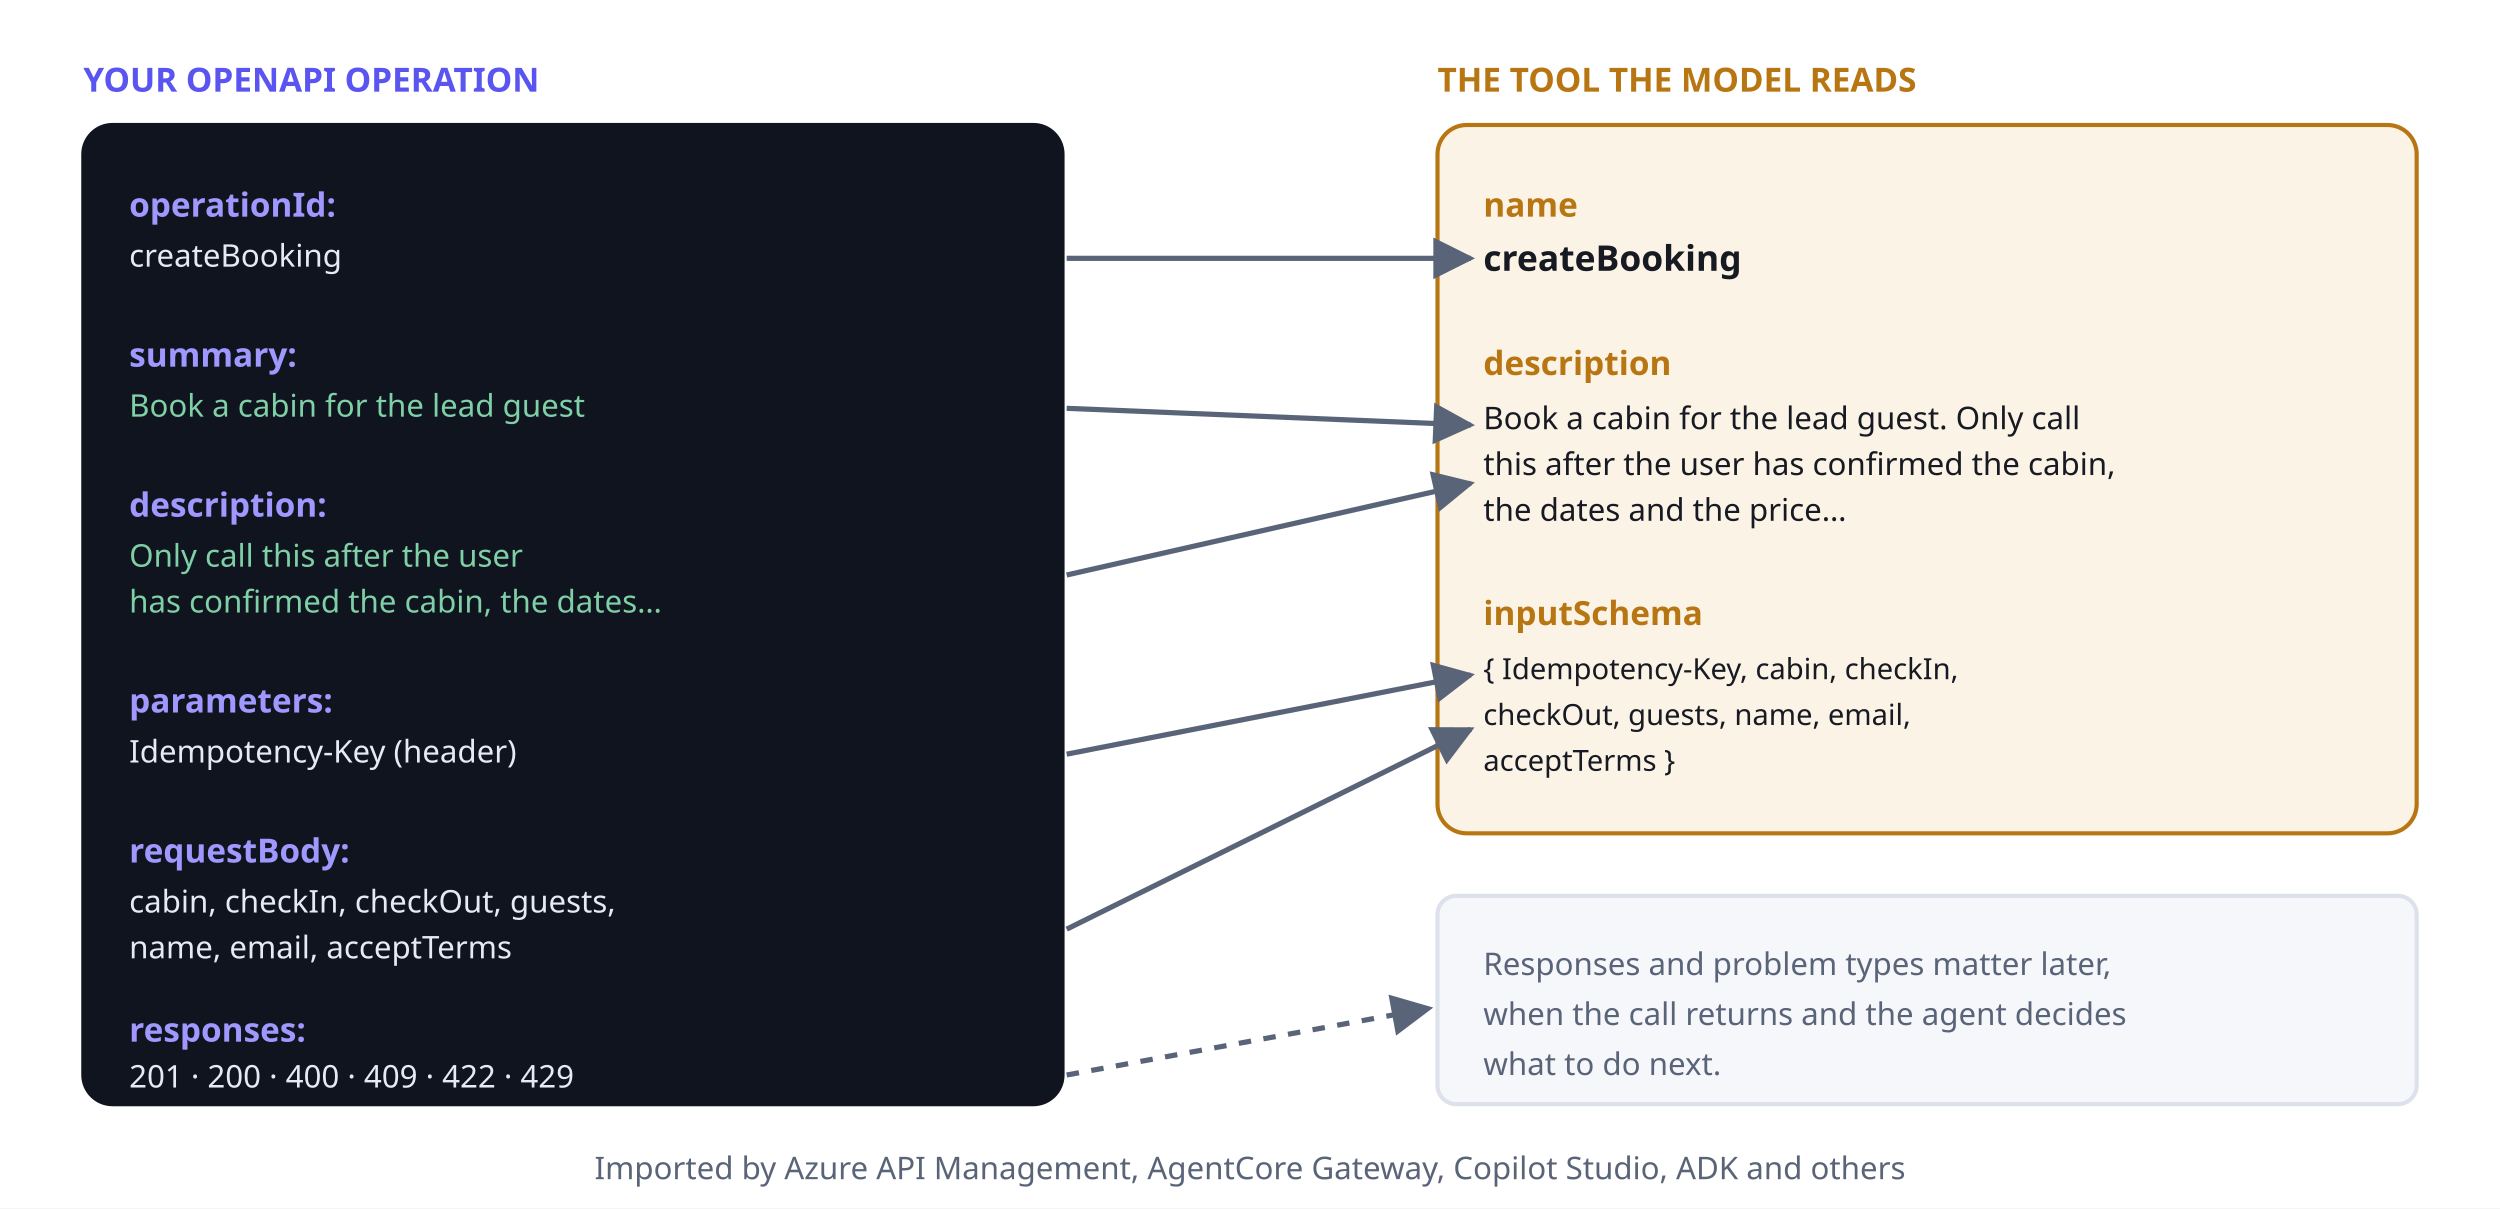
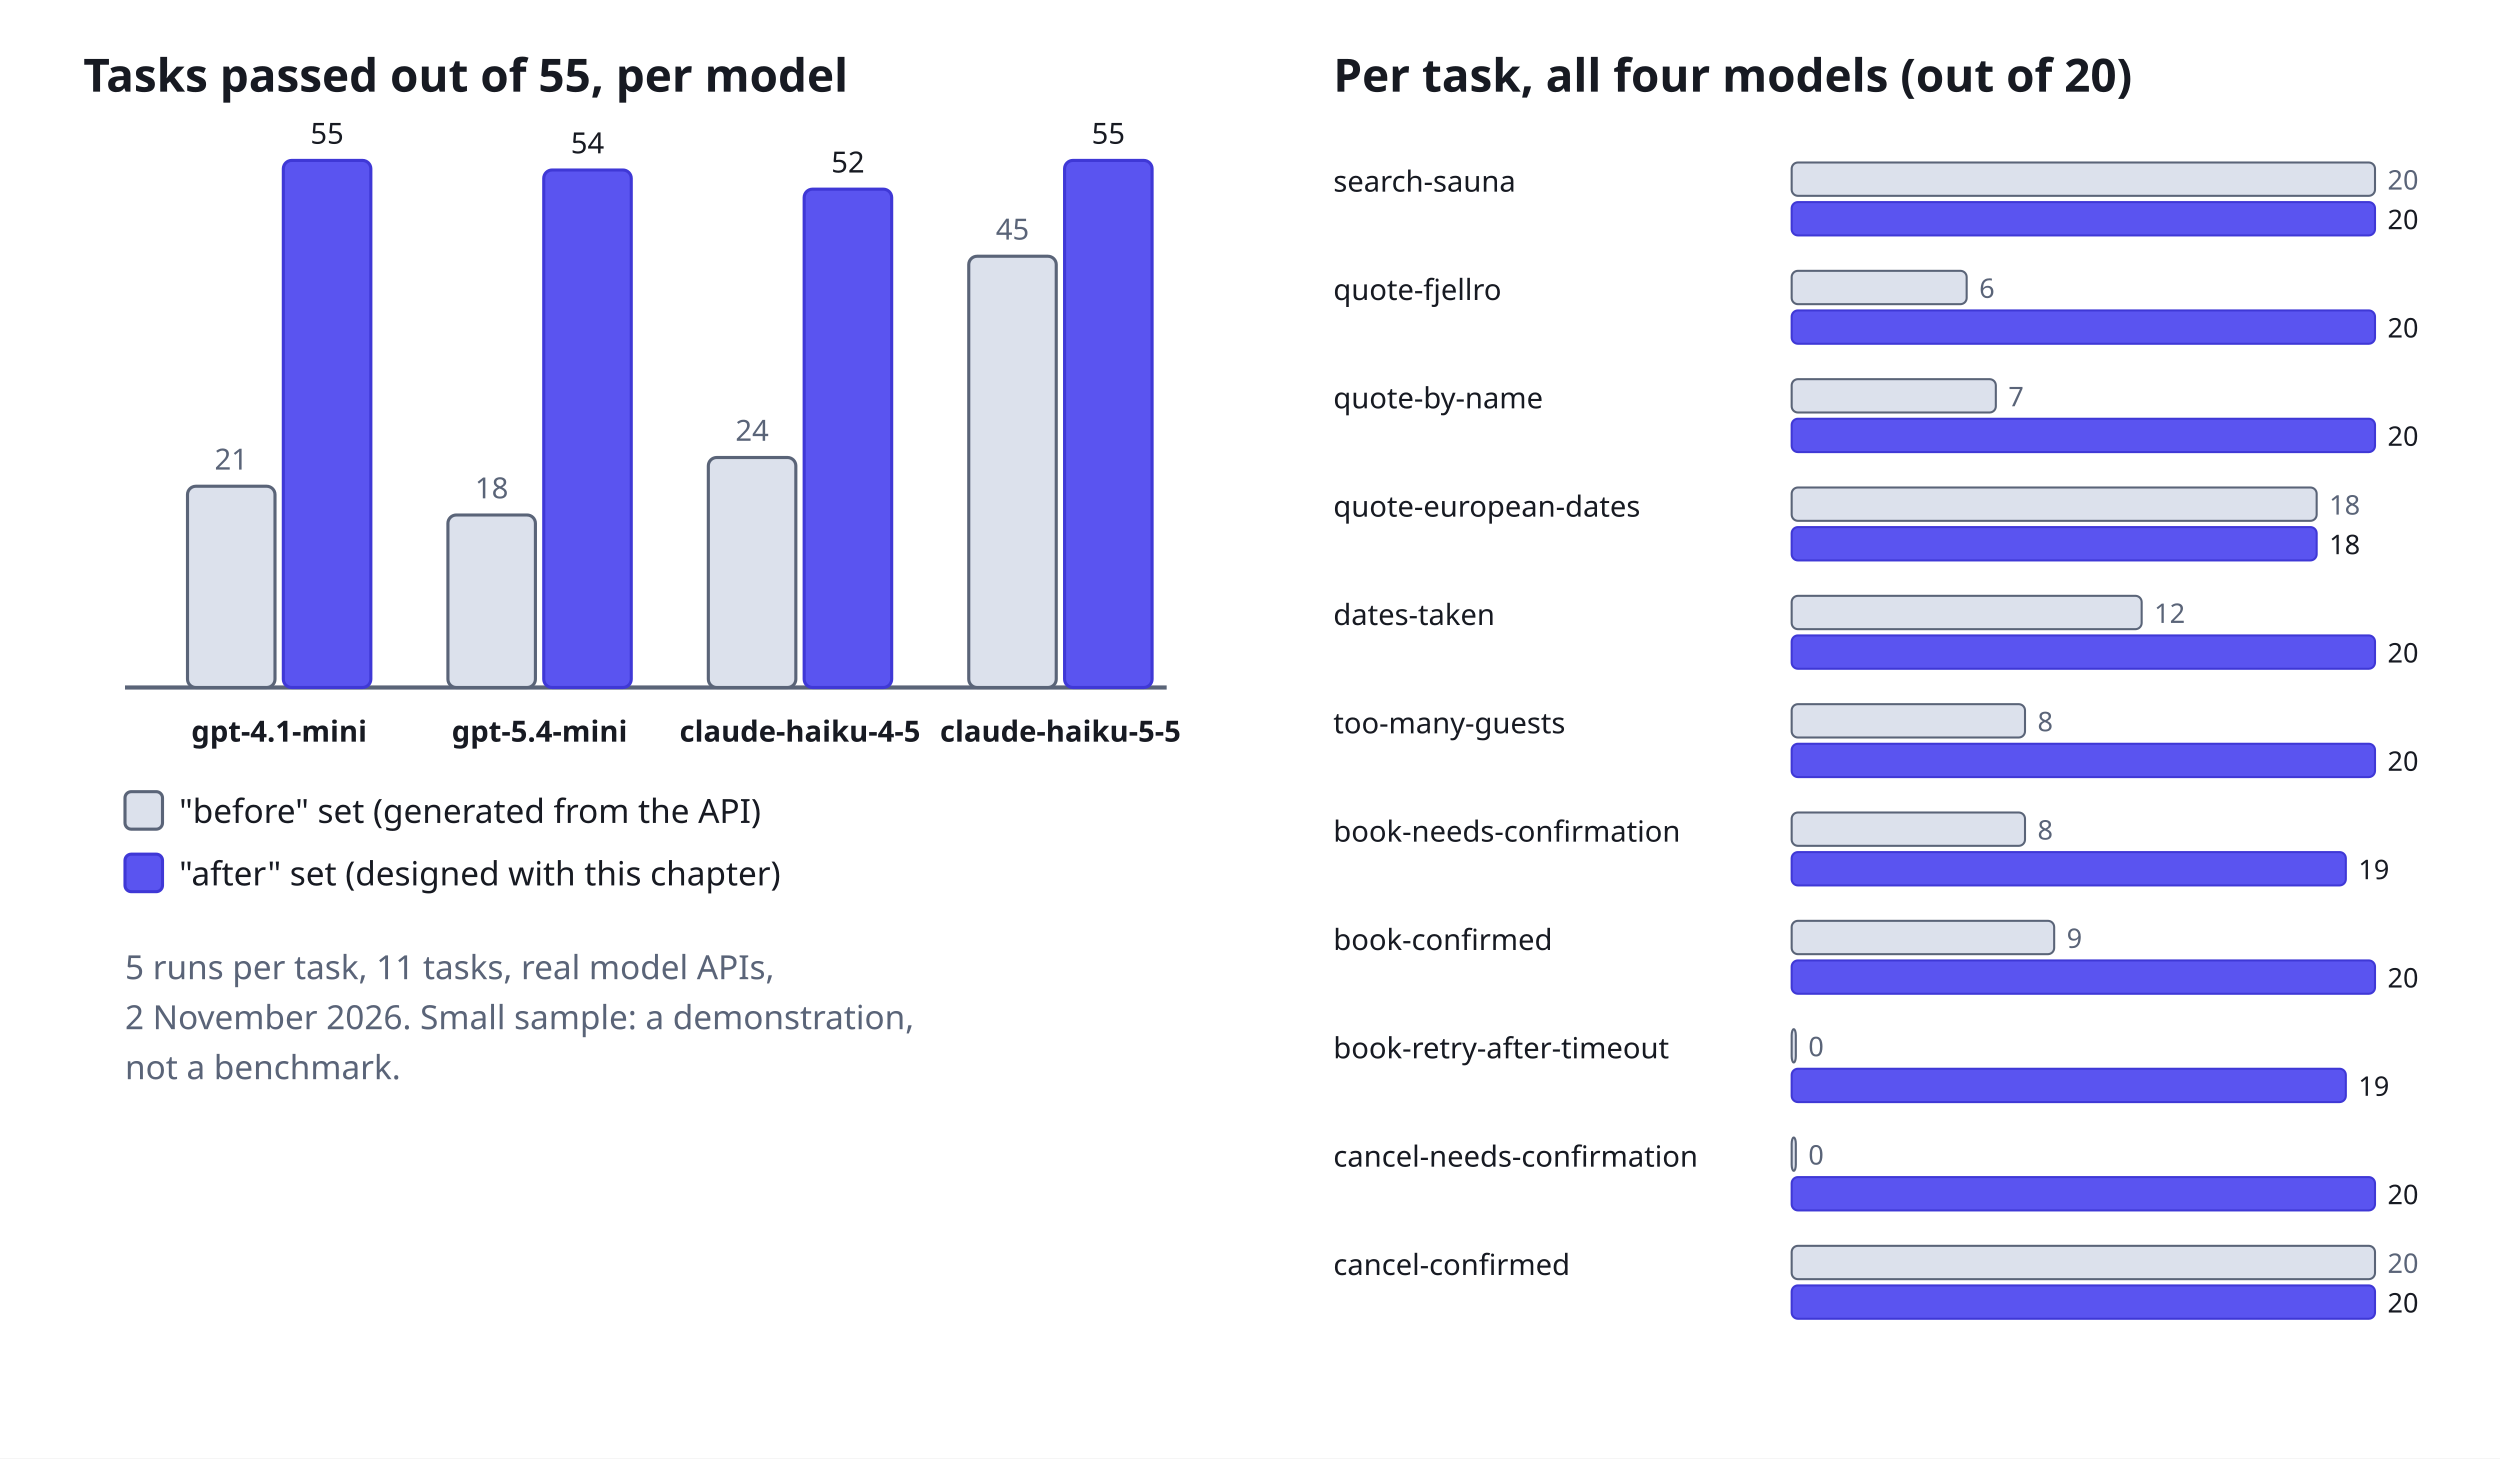
- <svg xmlns="http://www.w3.org/2000/svg" viewBox="0 0 1200 580" width="1200" height="580">
+ <svg xmlns="http://www.w3.org/2000/svg" viewBox="0 0 1200 700" width="1200" height="700">
  <defs>
    <marker id="arr" viewBox="0 0 10 10" refX="9" refY="5" markerWidth="8" markerHeight="8" orient="auto-start-reverse">
      <path d="M0,0 L10,5 L0,10 z" fill="#5A6478" />
    </marker>
  </defs>
-   <rect width="1200" height="580" fill="#FFFFFF" />
-   <text x="40" y="44" font-family="Bricolage Grotesque" font-size="16" font-weight="800" fill="#5A54F0" text-anchor="start">YOUR OPENAPI OPERATION</text>
-   <rect x="40" y="60" width="470" height="470" rx="14" fill="#10141F" stroke="#10141F" stroke-width="2" />
-   <text x="62" y="104" font-family="IBM Plex Mono" font-size="16" font-weight="600" fill="#9E98FF" text-anchor="start">operationId:</text>
-   <text x="62" y="128" font-family="IBM Plex Mono" font-size="15" font-weight="400" fill="#E6EAF6" text-anchor="start">createBooking</text>
-   <text x="62" y="176" font-family="IBM Plex Mono" font-size="16" font-weight="600" fill="#9E98FF" text-anchor="start">summary:</text>
-   <text x="62" y="200" font-family="IBM Plex Mono" font-size="15" font-weight="400" fill="#7FD0A6" text-anchor="start">Book a cabin for the lead guest</text>
-   <text x="62" y="248" font-family="IBM Plex Mono" font-size="16" font-weight="600" fill="#9E98FF" text-anchor="start">description:</text>
-   <text x="62" y="272" font-family="IBM Plex Mono" font-size="15" font-weight="400" fill="#7FD0A6" text-anchor="start">Only call this after the user</text>
-   <text x="62" y="294" font-family="IBM Plex Mono" font-size="15" font-weight="400" fill="#7FD0A6" text-anchor="start">has confirmed the cabin, the dates…</text>
-   <text x="62" y="342" font-family="IBM Plex Mono" font-size="16" font-weight="600" fill="#9E98FF" text-anchor="start">parameters:</text>
-   <text x="62" y="366" font-family="IBM Plex Mono" font-size="15" font-weight="400" fill="#E6EAF6" text-anchor="start">Idempotency-Key (header)</text>
-   <text x="62" y="414" font-family="IBM Plex Mono" font-size="16" font-weight="600" fill="#9E98FF" text-anchor="start">requestBody:</text>
-   <text x="62" y="438" font-family="IBM Plex Mono" font-size="15" font-weight="400" fill="#E6EAF6" text-anchor="start">cabin, checkIn, checkOut, guests,</text>
-   <text x="62" y="460" font-family="IBM Plex Mono" font-size="15" font-weight="400" fill="#E6EAF6" text-anchor="start">name, email, acceptTerms</text>
-   <text x="62" y="500" font-family="IBM Plex Mono" font-size="16" font-weight="600" fill="#9E98FF" text-anchor="start">responses:</text>
-   <text x="62" y="522" font-family="IBM Plex Mono" font-size="15" font-weight="400" fill="#E6EAF6" text-anchor="start">201 · 200 · 400 · 409 · 422 · 429</text>
-   <text x="690" y="44" font-family="Bricolage Grotesque" font-size="16" font-weight="800" fill="#B87613" text-anchor="start">THE TOOL THE MODEL READS</text>
-   <rect x="690" y="60" width="470" height="340" rx="14" fill="#FBF3E6" stroke="#B87613" stroke-width="2" />
-   <text x="712" y="104" font-family="Bricolage Grotesque" font-size="16" font-weight="800" fill="#B87613" text-anchor="start">name</text>
-   <text x="712" y="130" font-family="IBM Plex Mono" font-size="17" font-weight="600" fill="#171A22" text-anchor="start">createBooking</text>
-   <text x="712" y="180" font-family="Bricolage Grotesque" font-size="16" font-weight="800" fill="#B87613" text-anchor="start">description</text>
-   <text x="712" y="206" font-family="Literata" font-size="15" font-weight="400" fill="#171A22" text-anchor="start">Book a cabin for the lead guest. Only call</text>
-   <text x="712" y="228" font-family="Literata" font-size="15" font-weight="400" fill="#171A22" text-anchor="start">this after the user has confirmed the cabin,</text>
-   <text x="712" y="250" font-family="Literata" font-size="15" font-weight="400" fill="#171A22" text-anchor="start">the dates and the price…</text>
-   <text x="712" y="300" font-family="Bricolage Grotesque" font-size="16" font-weight="800" fill="#B87613" text-anchor="start">inputSchema</text>
-   <text x="712" y="326" font-family="IBM Plex Mono" font-size="14" font-weight="400" fill="#171A22" text-anchor="start">{ Idempotency-Key, cabin, checkIn,</text>
-   <text x="712" y="348" font-family="IBM Plex Mono" font-size="14" font-weight="400" fill="#171A22" text-anchor="start">  checkOut, guests, name, email,</text>
-   <text x="712" y="370" font-family="IBM Plex Mono" font-size="14" font-weight="400" fill="#171A22" text-anchor="start">  acceptTerms }</text>
-   <rect x="690" y="430" width="470" height="100" rx="9" fill="#F6F7FB" stroke="#DCE1EC" stroke-width="2" />
-   <text x="712" y="468" font-family="Literata" font-size="15" font-weight="400" fill="#5A6478" text-anchor="start">Responses and problem types matter later,</text>
-   <text x="712" y="492" font-family="Literata" font-size="15" font-weight="400" fill="#5A6478" text-anchor="start">when the call returns and the agent decides</text>
-   <text x="712" y="516" font-family="Literata" font-size="15" font-weight="400" fill="#5A6478" text-anchor="start">what to do next.</text>
-   <line x1="512" y1="124" x2="706" y2="124" stroke="#5A6478" stroke-width="2.5" marker-end="url(#arr)" />
-   <line x1="512" y1="196" x2="706" y2="204" stroke="#5A6478" stroke-width="2.5" marker-end="url(#arr)" />
-   <line x1="512" y1="276" x2="706" y2="232" stroke="#5A6478" stroke-width="2.5" marker-end="url(#arr)" />
-   <line x1="512" y1="362" x2="706" y2="324" stroke="#5A6478" stroke-width="2.5" marker-end="url(#arr)" />
-   <line x1="512" y1="446" x2="706" y2="350" stroke="#5A6478" stroke-width="2.5" marker-end="url(#arr)" />
-   <line x1="512" y1="516" x2="686" y2="484" stroke="#5A6478" stroke-width="2.5" stroke-dasharray="6 6" marker-end="url(#arr)" />
-   <text x="600" y="566" font-family="Literata" font-size="15" font-weight="400" fill="#5A6478" text-anchor="middle">Imported by Azure API Management, AgentCore Gateway, Copilot Studio, ADK and others</text>
+   <rect width="1200" height="700" fill="#FFFFFF" />
+   <text x="40" y="44" font-family="Bricolage Grotesque" font-size="22" font-weight="800" fill="#171A22" text-anchor="start">Tasks passed out of 55, per model</text>
+   <line x1="60" y1="330" x2="560" y2="330" stroke="#5A6478" stroke-width="2" />
+   <rect x="90" y="233.4" width="42" height="96.6" rx="4" fill="#DCE1EC" stroke="#5A6478" stroke-width="1.5" />
+   <rect x="136" y="77" width="42" height="253" rx="4" fill="#5A54F0" stroke="#3F38D6" stroke-width="1.5" />
+   <text x="111" y="225.4" font-family="IBM Plex Mono" font-size="14" font-weight="400" fill="#5A6478" text-anchor="middle">21</text>
+   <text x="157" y="69" font-family="IBM Plex Mono" font-size="14" font-weight="400" fill="#171A22" text-anchor="middle">55</text>
+   <text x="134" y="356" font-family="Bricolage Grotesque" font-size="14" font-weight="600" fill="#171A22" text-anchor="middle">gpt-4.1-mini</text>
+   <rect x="215" y="247.2" width="42" height="82.8" rx="4" fill="#DCE1EC" stroke="#5A6478" stroke-width="1.5" />
+   <rect x="261" y="81.6" width="42" height="248.4" rx="4" fill="#5A54F0" stroke="#3F38D6" stroke-width="1.5" />
+   <text x="236" y="239.2" font-family="IBM Plex Mono" font-size="14" font-weight="400" fill="#5A6478" text-anchor="middle">18</text>
+   <text x="282" y="73.6" font-family="IBM Plex Mono" font-size="14" font-weight="400" fill="#171A22" text-anchor="middle">54</text>
+   <text x="259" y="356" font-family="Bricolage Grotesque" font-size="14" font-weight="600" fill="#171A22" text-anchor="middle">gpt-5.4-mini</text>
+   <rect x="340" y="219.6" width="42" height="110.4" rx="4" fill="#DCE1EC" stroke="#5A6478" stroke-width="1.5" />
+   <rect x="386" y="90.8" width="42" height="239.2" rx="4" fill="#5A54F0" stroke="#3F38D6" stroke-width="1.5" />
+   <text x="361" y="211.6" font-family="IBM Plex Mono" font-size="14" font-weight="400" fill="#5A6478" text-anchor="middle">24</text>
+   <text x="407" y="82.8" font-family="IBM Plex Mono" font-size="14" font-weight="400" fill="#171A22" text-anchor="middle">52</text>
+   <text x="384" y="356" font-family="Bricolage Grotesque" font-size="14" font-weight="600" fill="#171A22" text-anchor="middle">claude-haiku-4-5</text>
+   <rect x="465" y="123" width="42" height="207" rx="4" fill="#DCE1EC" stroke="#5A6478" stroke-width="1.5" />
+   <rect x="511" y="77" width="42" height="253" rx="4" fill="#5A54F0" stroke="#3F38D6" stroke-width="1.5" />
+   <text x="486" y="115" font-family="IBM Plex Mono" font-size="14" font-weight="400" fill="#5A6478" text-anchor="middle">45</text>
+   <text x="532" y="69" font-family="IBM Plex Mono" font-size="14" font-weight="400" fill="#171A22" text-anchor="middle">55</text>
+   <text x="509" y="356" font-family="Bricolage Grotesque" font-size="14" font-weight="600" fill="#171A22" text-anchor="middle">claude-haiku-5-5</text>
+   <rect x="60" y="380" width="18" height="18" rx="3" fill="#DCE1EC" stroke="#5A6478" stroke-width="1.5" />
+   <text x="86" y="395" font-family="Literata" font-size="16" font-weight="400" fill="#171A22" text-anchor="start">"before" set (generated from the API)</text>
+   <rect x="60" y="410" width="18" height="18" rx="3" fill="#5A54F0" stroke="#3F38D6" stroke-width="1.5" />
+   <text x="86" y="425" font-family="Literata" font-size="16" font-weight="400" fill="#171A22" text-anchor="start">"after" set (designed with this chapter)</text>
+   <text x="60" y="470" font-family="Literata" font-size="16" font-weight="400" fill="#5A6478" text-anchor="start">5 runs per task, 11 tasks, real model APIs,</text>
+   <text x="60" y="494" font-family="Literata" font-size="16" font-weight="400" fill="#5A6478" text-anchor="start">2 November 2026. Small sample: a demonstration,</text>
+   <text x="60" y="518" font-family="Literata" font-size="16" font-weight="400" fill="#5A6478" text-anchor="start">not a benchmark.</text>
+   <text x="640" y="44" font-family="Bricolage Grotesque" font-size="22" font-weight="800" fill="#171A22" text-anchor="start">Per task, all four models (out of 20)</text>
+   <text x="640" y="92" font-family="IBM Plex Mono" font-size="14" font-weight="400" fill="#171A22" text-anchor="start">search-sauna</text>
+   <rect x="860" y="78" width="280" height="16" rx="3" fill="#DCE1EC" stroke="#5A6478" stroke-width="1" />
+   <rect x="860" y="97" width="280" height="16" rx="3" fill="#5A54F0" stroke="#3F38D6" stroke-width="1" />
+   <text x="1146" y="91" font-family="IBM Plex Mono" font-size="13" font-weight="400" fill="#5A6478" text-anchor="start">20</text>
+   <text x="1146" y="110" font-family="IBM Plex Mono" font-size="13" font-weight="400" fill="#171A22" text-anchor="start">20</text>
+   <text x="640" y="144" font-family="IBM Plex Mono" font-size="14" font-weight="400" fill="#171A22" text-anchor="start">quote-fjellro</text>
+   <rect x="860" y="130" width="84" height="16" rx="3" fill="#DCE1EC" stroke="#5A6478" stroke-width="1" />
+   <rect x="860" y="149" width="280" height="16" rx="3" fill="#5A54F0" stroke="#3F38D6" stroke-width="1" />
+   <text x="950" y="143" font-family="IBM Plex Mono" font-size="13" font-weight="400" fill="#5A6478" text-anchor="start">6</text>
+   <text x="1146" y="162" font-family="IBM Plex Mono" font-size="13" font-weight="400" fill="#171A22" text-anchor="start">20</text>
+   <text x="640" y="196" font-family="IBM Plex Mono" font-size="14" font-weight="400" fill="#171A22" text-anchor="start">quote-by-name</text>
+   <rect x="860" y="182" width="98" height="16" rx="3" fill="#DCE1EC" stroke="#5A6478" stroke-width="1" />
+   <rect x="860" y="201" width="280" height="16" rx="3" fill="#5A54F0" stroke="#3F38D6" stroke-width="1" />
+   <text x="964" y="195" font-family="IBM Plex Mono" font-size="13" font-weight="400" fill="#5A6478" text-anchor="start">7</text>
+   <text x="1146" y="214" font-family="IBM Plex Mono" font-size="13" font-weight="400" fill="#171A22" text-anchor="start">20</text>
+   <text x="640" y="248" font-family="IBM Plex Mono" font-size="14" font-weight="400" fill="#171A22" text-anchor="start">quote-european-dates</text>
+   <rect x="860" y="234" width="252" height="16" rx="3" fill="#DCE1EC" stroke="#5A6478" stroke-width="1" />
+   <rect x="860" y="253" width="252" height="16" rx="3" fill="#5A54F0" stroke="#3F38D6" stroke-width="1" />
+   <text x="1118" y="247" font-family="IBM Plex Mono" font-size="13" font-weight="400" fill="#5A6478" text-anchor="start">18</text>
+   <text x="1118" y="266" font-family="IBM Plex Mono" font-size="13" font-weight="400" fill="#171A22" text-anchor="start">18</text>
+   <text x="640" y="300" font-family="IBM Plex Mono" font-size="14" font-weight="400" fill="#171A22" text-anchor="start">dates-taken</text>
+   <rect x="860" y="286" width="168" height="16" rx="3" fill="#DCE1EC" stroke="#5A6478" stroke-width="1" />
+   <rect x="860" y="305" width="280" height="16" rx="3" fill="#5A54F0" stroke="#3F38D6" stroke-width="1" />
+   <text x="1034" y="299" font-family="IBM Plex Mono" font-size="13" font-weight="400" fill="#5A6478" text-anchor="start">12</text>
+   <text x="1146" y="318" font-family="IBM Plex Mono" font-size="13" font-weight="400" fill="#171A22" text-anchor="start">20</text>
+   <text x="640" y="352" font-family="IBM Plex Mono" font-size="14" font-weight="400" fill="#171A22" text-anchor="start">too-many-guests</text>
+   <rect x="860" y="338" width="112" height="16" rx="3" fill="#DCE1EC" stroke="#5A6478" stroke-width="1" />
+   <rect x="860" y="357" width="280" height="16" rx="3" fill="#5A54F0" stroke="#3F38D6" stroke-width="1" />
+   <text x="978" y="351" font-family="IBM Plex Mono" font-size="13" font-weight="400" fill="#5A6478" text-anchor="start">8</text>
+   <text x="1146" y="370" font-family="IBM Plex Mono" font-size="13" font-weight="400" fill="#171A22" text-anchor="start">20</text>
+   <text x="640" y="404" font-family="IBM Plex Mono" font-size="14" font-weight="400" fill="#171A22" text-anchor="start">book-needs-confirmation</text>
+   <rect x="860" y="390" width="112" height="16" rx="3" fill="#DCE1EC" stroke="#5A6478" stroke-width="1" />
+   <rect x="860" y="409" width="266" height="16" rx="3" fill="#5A54F0" stroke="#3F38D6" stroke-width="1" />
+   <text x="978" y="403" font-family="IBM Plex Mono" font-size="13" font-weight="400" fill="#5A6478" text-anchor="start">8</text>
+   <text x="1132" y="422" font-family="IBM Plex Mono" font-size="13" font-weight="400" fill="#171A22" text-anchor="start">19</text>
+   <text x="640" y="456" font-family="IBM Plex Mono" font-size="14" font-weight="400" fill="#171A22" text-anchor="start">book-confirmed</text>
+   <rect x="860" y="442" width="126" height="16" rx="3" fill="#DCE1EC" stroke="#5A6478" stroke-width="1" />
+   <rect x="860" y="461" width="280" height="16" rx="3" fill="#5A54F0" stroke="#3F38D6" stroke-width="1" />
+   <text x="992" y="455" font-family="IBM Plex Mono" font-size="13" font-weight="400" fill="#5A6478" text-anchor="start">9</text>
+   <text x="1146" y="474" font-family="IBM Plex Mono" font-size="13" font-weight="400" fill="#171A22" text-anchor="start">20</text>
+   <text x="640" y="508" font-family="IBM Plex Mono" font-size="14" font-weight="400" fill="#171A22" text-anchor="start">book-retry-after-timeout</text>
+   <rect x="860" y="494" width="2" height="16" rx="3" fill="#DCE1EC" stroke="#5A6478" stroke-width="1" />
+   <rect x="860" y="513" width="266" height="16" rx="3" fill="#5A54F0" stroke="#3F38D6" stroke-width="1" />
+   <text x="868" y="507" font-family="IBM Plex Mono" font-size="13" font-weight="400" fill="#5A6478" text-anchor="start">0</text>
+   <text x="1132" y="526" font-family="IBM Plex Mono" font-size="13" font-weight="400" fill="#171A22" text-anchor="start">19</text>
+   <text x="640" y="560" font-family="IBM Plex Mono" font-size="14" font-weight="400" fill="#171A22" text-anchor="start">cancel-needs-confirmation</text>
+   <rect x="860" y="546" width="2" height="16" rx="3" fill="#DCE1EC" stroke="#5A6478" stroke-width="1" />
+   <rect x="860" y="565" width="280" height="16" rx="3" fill="#5A54F0" stroke="#3F38D6" stroke-width="1" />
+   <text x="868" y="559" font-family="IBM Plex Mono" font-size="13" font-weight="400" fill="#5A6478" text-anchor="start">0</text>
+   <text x="1146" y="578" font-family="IBM Plex Mono" font-size="13" font-weight="400" fill="#171A22" text-anchor="start">20</text>
+   <text x="640" y="612" font-family="IBM Plex Mono" font-size="14" font-weight="400" fill="#171A22" text-anchor="start">cancel-confirmed</text>
+   <rect x="860" y="598" width="280" height="16" rx="3" fill="#DCE1EC" stroke="#5A6478" stroke-width="1" />
+   <rect x="860" y="617" width="280" height="16" rx="3" fill="#5A54F0" stroke="#3F38D6" stroke-width="1" />
+   <text x="1146" y="611" font-family="IBM Plex Mono" font-size="13" font-weight="400" fill="#5A6478" text-anchor="start">20</text>
+   <text x="1146" y="630" font-family="IBM Plex Mono" font-size="13" font-weight="400" fill="#171A22" text-anchor="start">20</text>
</svg>
